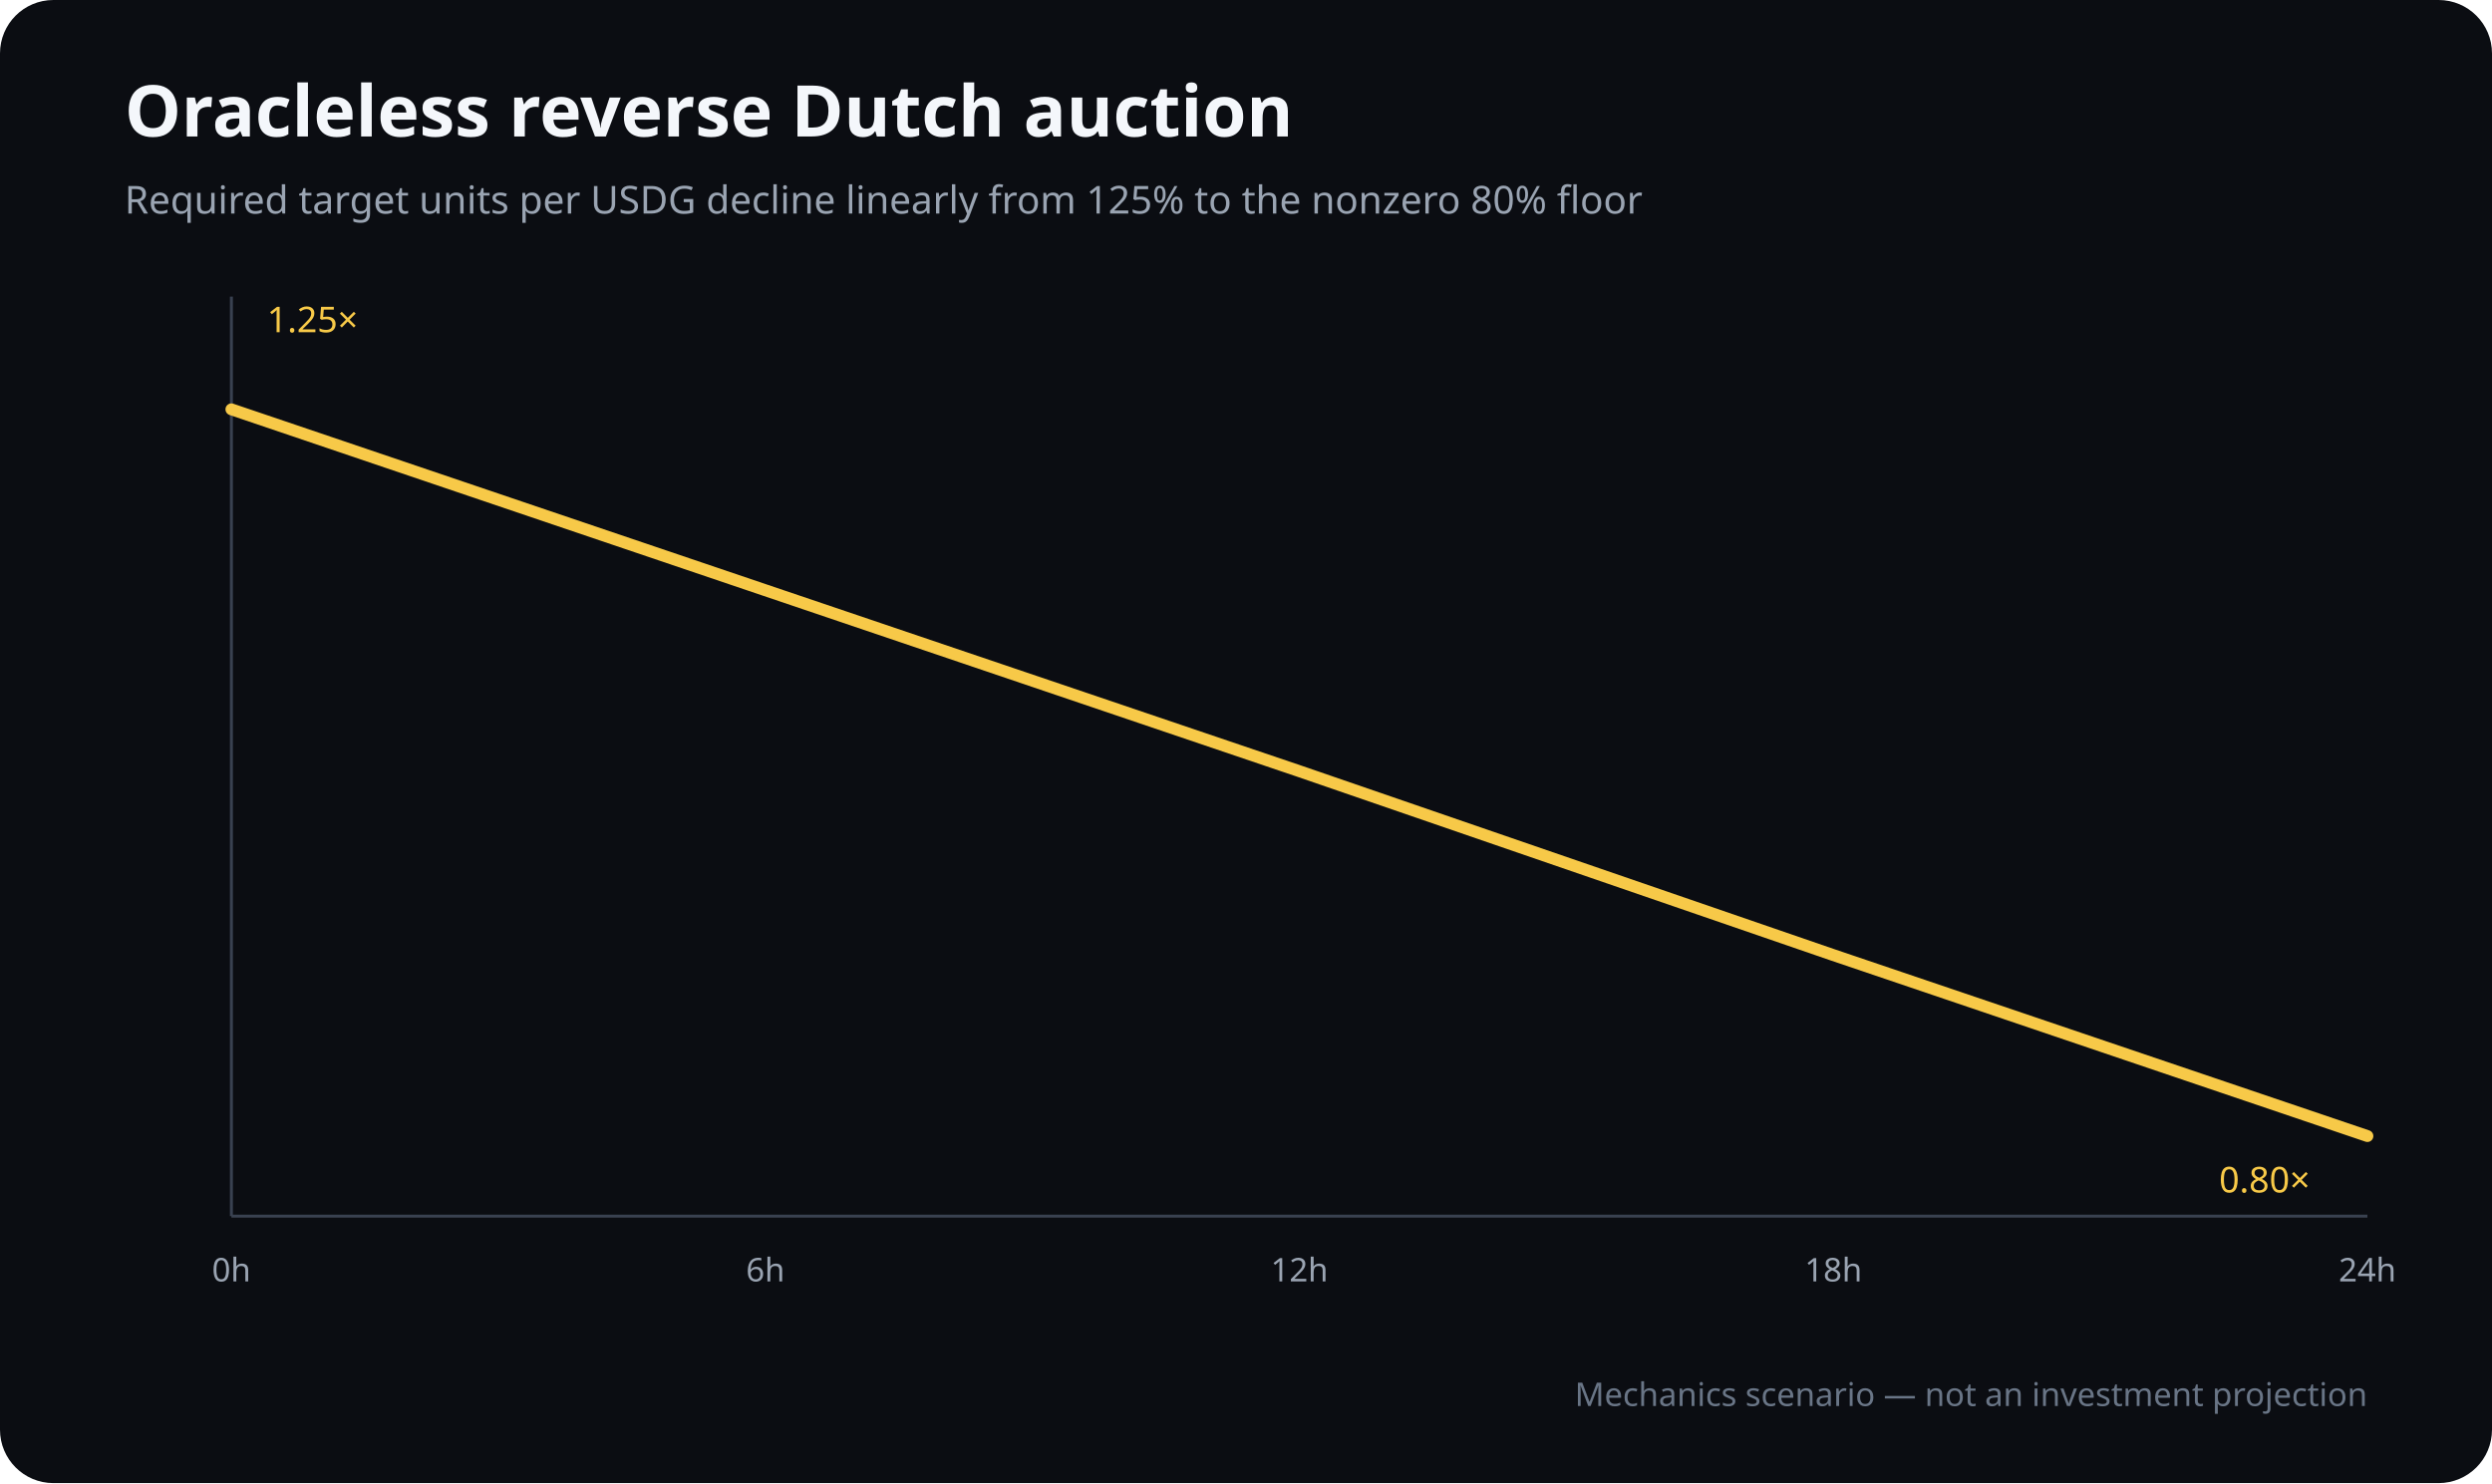
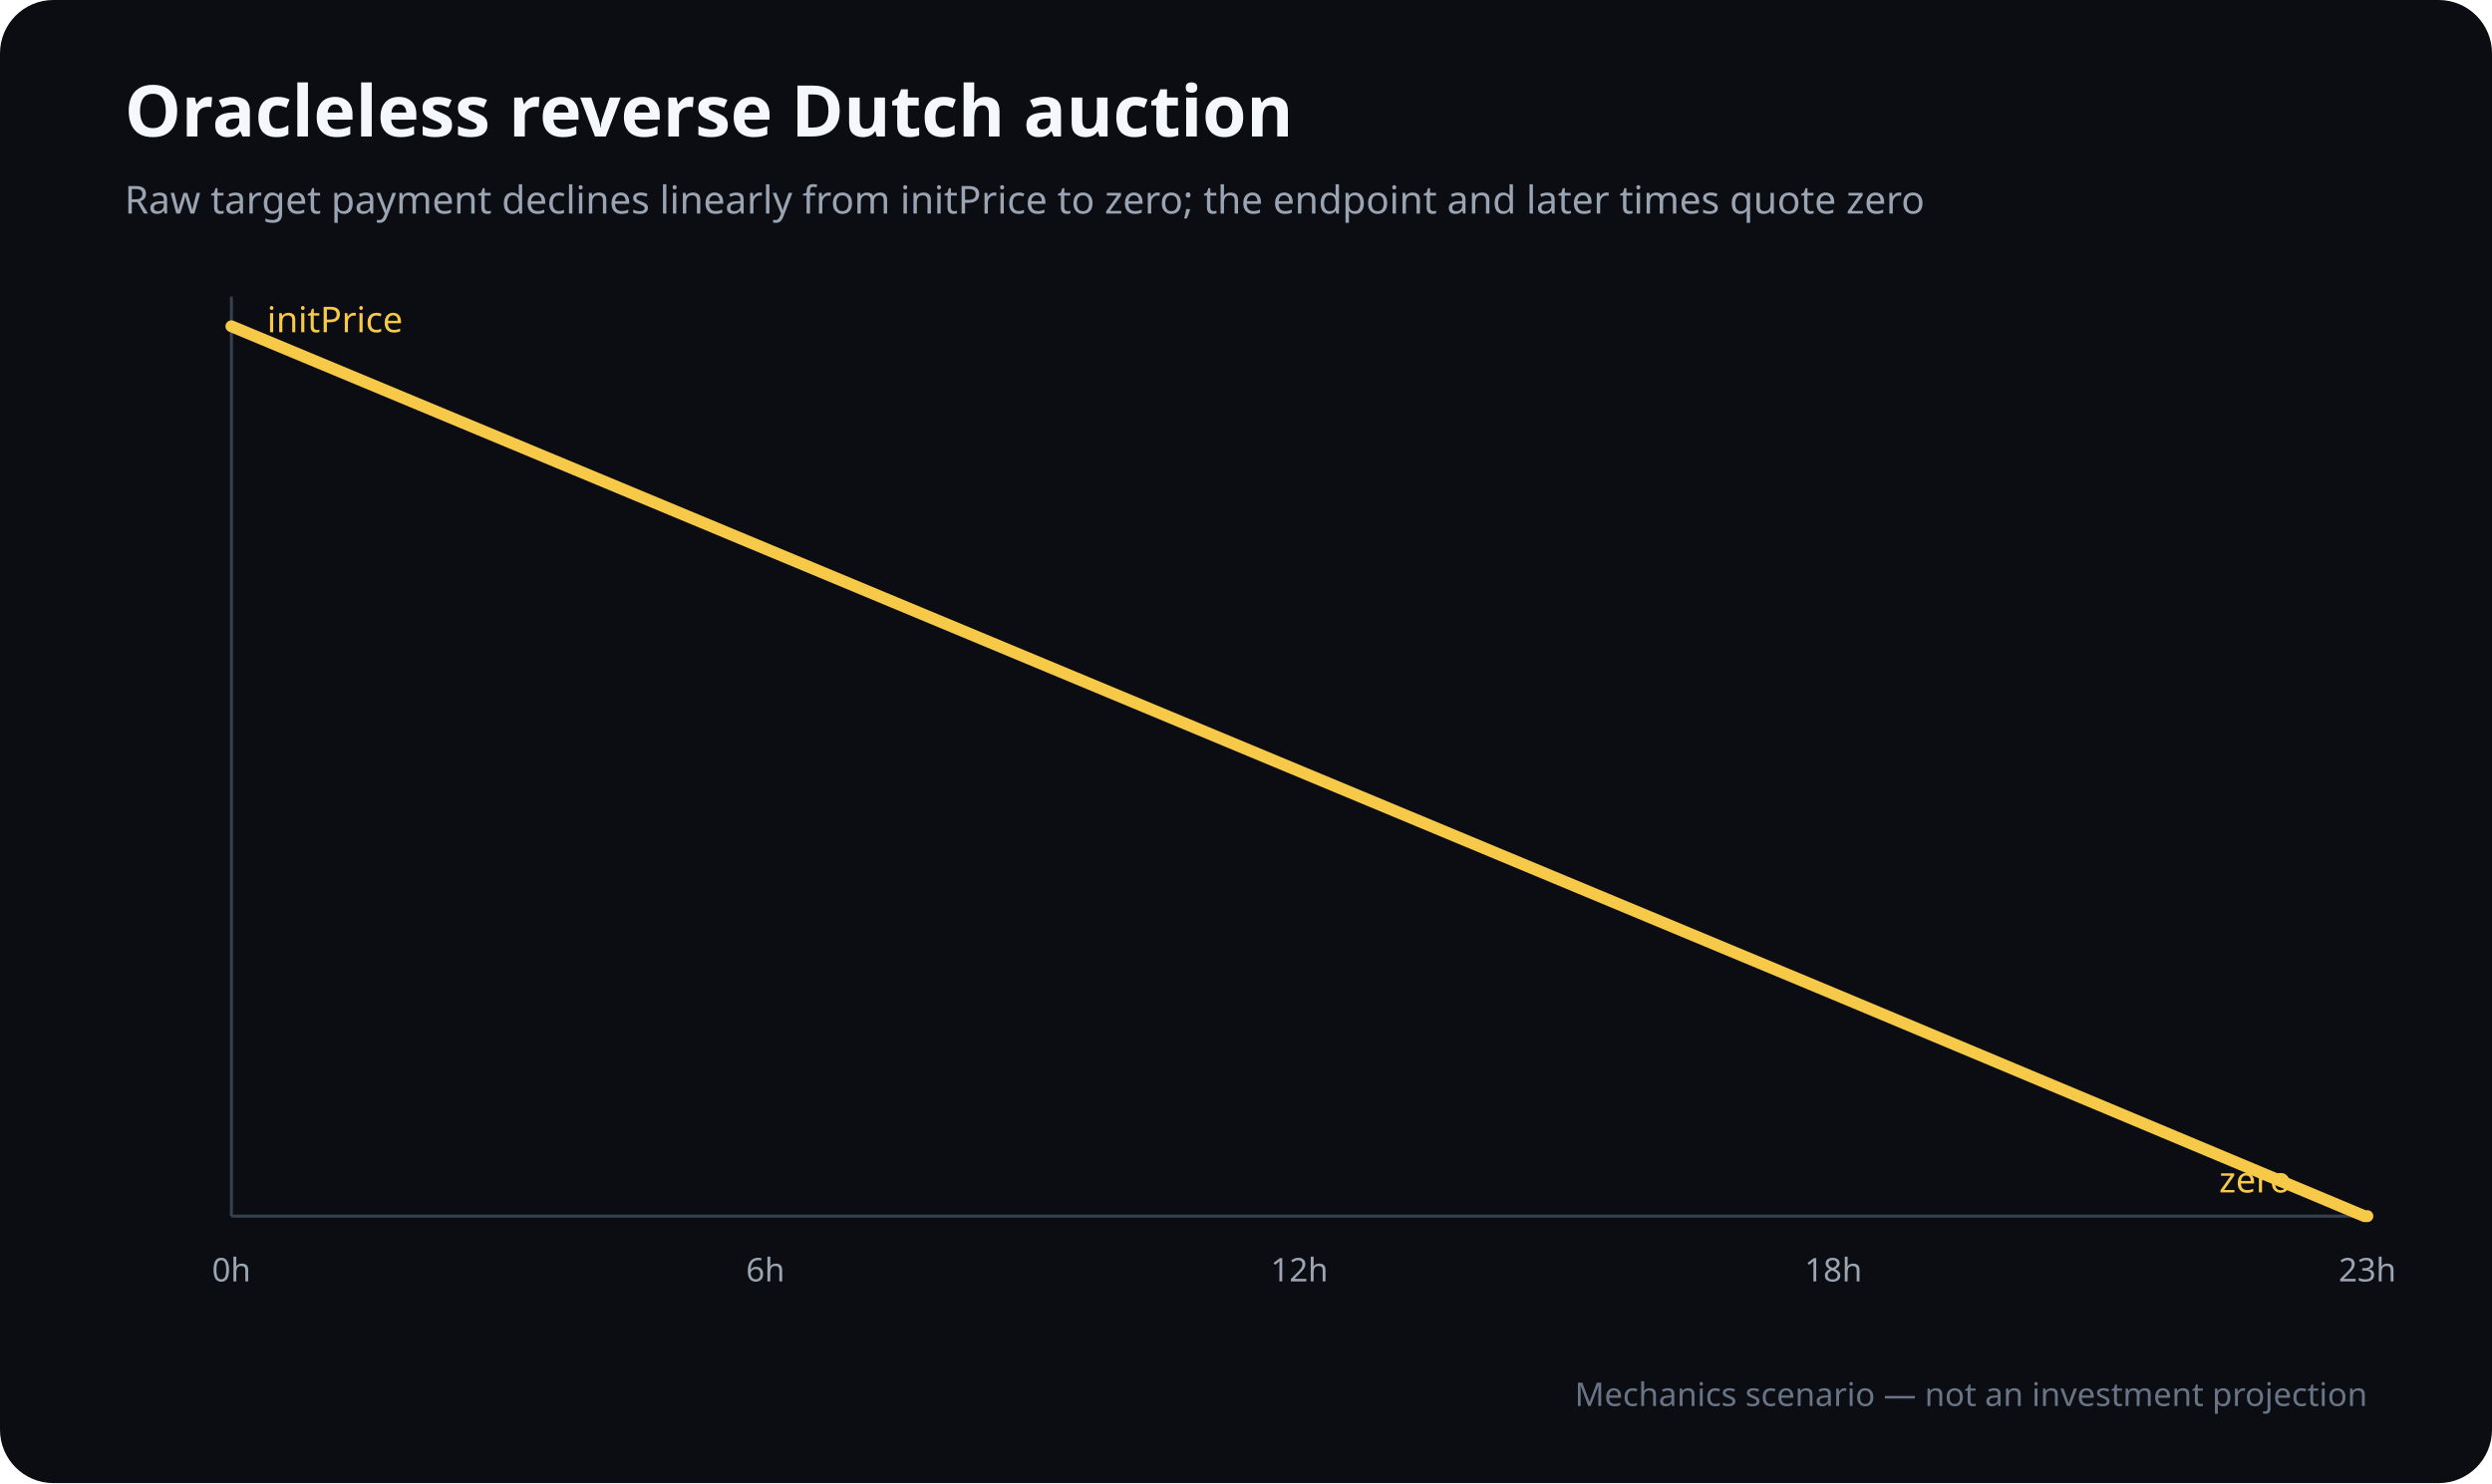
<svg xmlns="http://www.w3.org/2000/svg" width="840" height="500" viewBox="0 0 840 500" role="img">
  <rect width="840" height="500" rx="18" fill="#0b0d12" />
  <text x="42" y="46" fill="#f4f7fb" font-family="ui-sans-serif,system-ui" font-size="24" font-weight="700">Oracleless reverse Dutch auction</text>
-   <text x="42" y="72" fill="#9aa4b2" font-family="ui-sans-serif,system-ui" font-size="13">Required target units per USDG decline linearly from 125% to the nonzero 80% floor</text>
+   <text x="42" y="72" fill="#9aa4b2" font-family="ui-sans-serif,system-ui" font-size="13">Raw target payment declines linearly from initPrice to zero; the endpoint and later times quote zero</text>
  <line x1="78" y1="410" x2="798" y2="410" stroke="#394150" />
  <line x1="78" y1="100" x2="78" y2="410" stroke="#394150" />
-   <polyline points="78,138 258,199 438,260 618,322 798,383" fill="none" stroke="#f7c948" stroke-width="4" stroke-linecap="round" stroke-linejoin="round" />
+   <polyline points="78,110 258,185 438,260 618,335 797,410 798,410 798,410" fill="none" stroke="#f7c948" stroke-width="4" stroke-linecap="round" stroke-linejoin="round" />
  <text x="78" y="432" text-anchor="middle" fill="#9aa4b2" font-family="ui-sans-serif,system-ui" font-size="11">0h</text>
  <text x="258" y="432" text-anchor="middle" fill="#9aa4b2" font-family="ui-sans-serif,system-ui" font-size="11">6h</text>
  <text x="438" y="432" text-anchor="middle" fill="#9aa4b2" font-family="ui-sans-serif,system-ui" font-size="11">12h</text>
  <text x="618" y="432" text-anchor="middle" fill="#9aa4b2" font-family="ui-sans-serif,system-ui" font-size="11">18h</text>
-   <text x="798" y="432" text-anchor="middle" fill="#9aa4b2" font-family="ui-sans-serif,system-ui" font-size="11">24h</text>
-   <text x="90" y="112" fill="#f7c948" font-family="ui-sans-serif,system-ui" font-size="12">1.25×</text>
-   <text x="748" y="402" fill="#f7c948" font-family="ui-sans-serif,system-ui" font-size="12">0.80×</text>
+   <text x="798" y="432" text-anchor="middle" fill="#9aa4b2" font-family="ui-sans-serif,system-ui" font-size="11">23h</text>
+   <text x="978" y="432" text-anchor="middle" fill="#9aa4b2" font-family="ui-sans-serif,system-ui" font-size="11">24h</text>
+   <text x="1158" y="432" text-anchor="middle" fill="#9aa4b2" font-family="ui-sans-serif,system-ui" font-size="11">24h</text>
+   <text x="90" y="112" fill="#f7c948" font-family="ui-sans-serif,system-ui" font-size="12">initPrice</text>
+   <text x="748" y="402" fill="#f7c948" font-family="ui-sans-serif,system-ui" font-size="12">zero</text>
  <text x="798" y="474" text-anchor="end" fill="#697586" font-family="ui-sans-serif,system-ui" font-size="11">Mechanics scenario — not an investment projection</text>
</svg>
